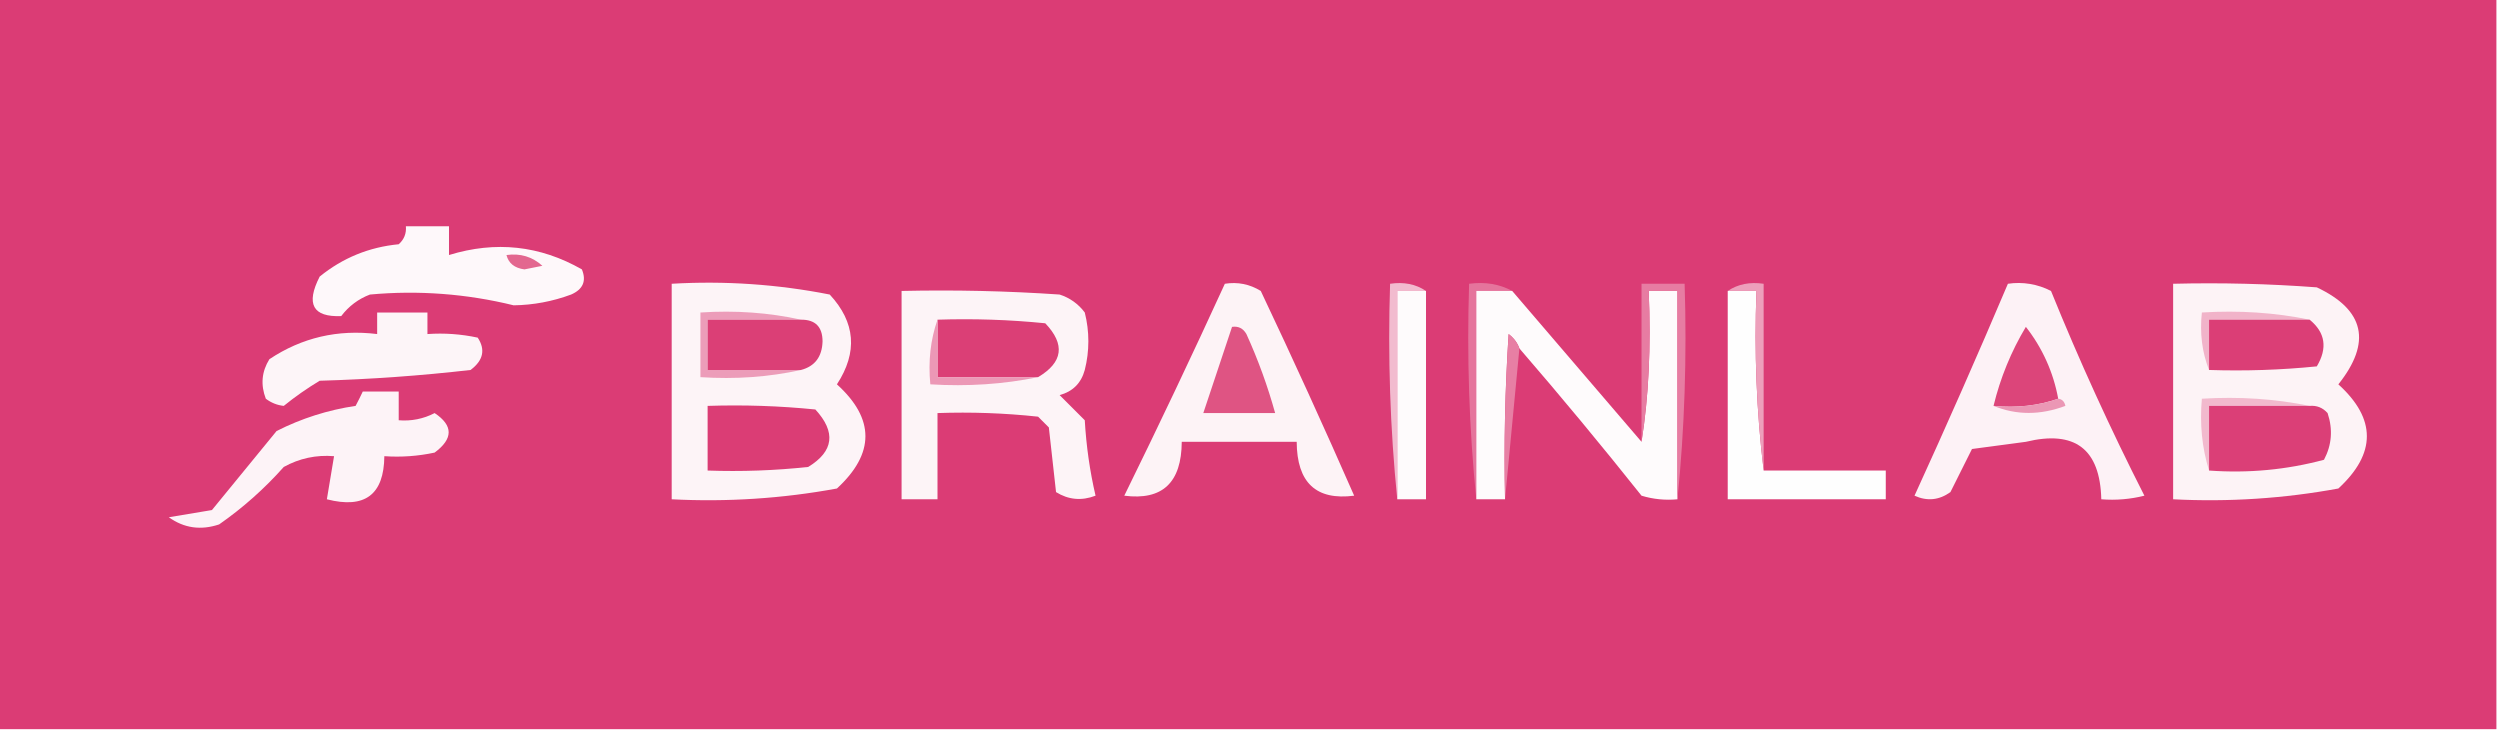
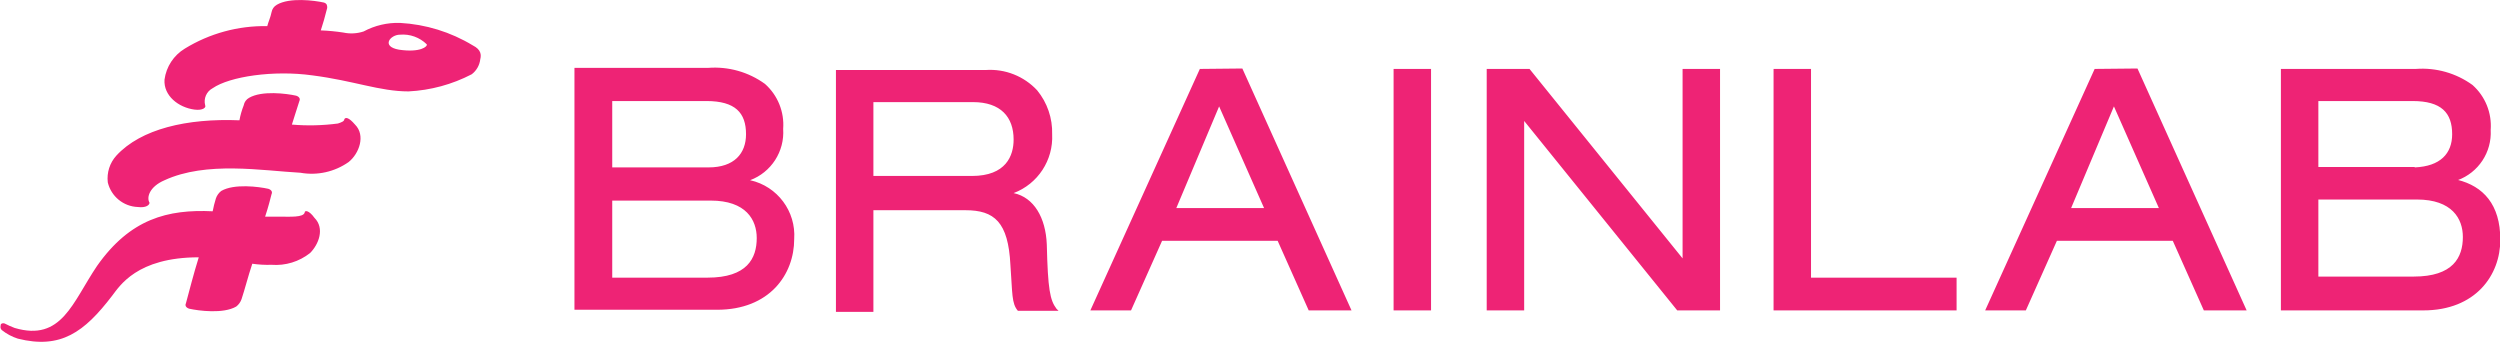
- <svg xmlns="http://www.w3.org/2000/svg" width="348" height="102" style="shape-rendering:geometricPrecision;text-rendering:geometricPrecision;image-rendering:optimizeQuality;fill-rule:evenodd;clip-rule:evenodd">
-   <path style="opacity:1" fill="#db3c75" d="M-.5-.5h348v102H-.5V-.5z" />
-   <path style="opacity:1" fill="#fef8fa" d="M56.5 31.5h6v4c6.5-1.998 12.667-1.332 18.5 2 .658 1.608.158 2.775-1.5 3.5a23.814 23.814 0 0 1-8 1.5 60.446 60.446 0 0 0-20-1.5 8.905 8.905 0 0 0-4 3c-3.957.162-4.957-1.672-3-5.5 3.206-2.602 6.872-4.102 11-4.5.752-.67 1.086-1.504 1-2.5z" />
-   <path style="opacity:1" fill="#e3678f" d="M70.5 35.5c1.929-.27 3.595.23 5 1.5l-2.5.5c-1.376-.184-2.209-.85-2.5-2z" />
-   <path style="opacity:1" fill="#fdf4f7" d="M93.5 39.5a87.099 87.099 0 0 1 22 1.5c3.586 3.867 3.92 8.033 1 12.5 5.288 4.794 5.288 9.628 0 14.5a98.735 98.735 0 0 1-23 1.5v-30zM125.5 40.5c7.341-.166 14.674 0 22 .5a6.977 6.977 0 0 1 3.5 2.5 16.242 16.242 0 0 1 0 8c-.5 1.833-1.667 3-3.5 3.5l3.5 3.5c.207 3.59.707 7.09 1.5 10.5-1.941.743-3.774.576-5.5-.5l-1-9-1.5-1.5a98.432 98.432 0 0 0-14-.5v12h-5v-29z" />
-   <path style="opacity:1" fill="#fdf3f6" d="M170.5 39.5c1.788-.285 3.455.048 5 1a1084.813 1084.813 0 0 1 13 28.5c-5.303.686-7.969-1.814-8-7.5h-16c-.031 5.686-2.697 8.186-8 7.5a1184.408 1184.408 0 0 0 14-29.5z" />
-   <path style="opacity:1" fill="#f2bbcf" d="M198.5 40.5h-4v29c-.994-9.82-1.327-19.82-1-30 1.915-.285 3.581.049 5 1z" />
-   <path style="opacity:1" fill="#fefbfc" d="M198.5 40.5v29h-4v-29h4z" />
-   <path style="opacity:1" fill="#e5749c" d="M210.5 40.5h-5v29c-.994-9.82-1.327-19.82-1-30 2.235-.295 4.235.039 6 1z" />
-   <path style="opacity:1" fill="#fefbfc" d="m210.5 40.5 18 21c.999-6.242 1.333-13.242 1-21h4v29a12.935 12.935 0 0 1-5-.5 652.015 652.015 0 0 0-17-20.5c-.283-.79-.783-1.456-1.5-2-.5 7.66-.666 15.326-.5 23h-4v-29h5z" />
-   <path style="opacity:1" fill="#e77ca2" d="M233.5 69.5v-29h-4c.333 7.758-.001 14.758-1 21v-22h6c.327 10.18-.006 20.18-1 30z" />
-   <path style="opacity:1" fill="#fefefe" d="M240.5 40.5h4c-.326 8.517.007 16.85 1 25h17v4h-22v-29z" />
-   <path style="opacity:1" fill="#ed9fbb" d="M240.5 40.5c1.419-.951 3.085-1.285 5-1v26c-.993-8.15-1.326-16.483-1-25h-4z" />
-   <path style="opacity:1" fill="#fdf2f6" d="M279.5 39.5a9.864 9.864 0 0 1 6 1 366.233 366.233 0 0 0 13 28.5 18.437 18.437 0 0 1-6 .5c-.164-6.994-3.664-9.66-10.5-8l-7.5 1-3 6c-1.574 1.13-3.241 1.297-5 .5a1153.41 1153.41 0 0 0 13-29.5z" />
-   <path style="opacity:1" fill="#fdf3f6" d="M302.5 39.5c6.675-.166 13.342 0 20 .5 6.665 3.15 7.665 7.65 3 13.5 5.288 4.794 5.288 9.628 0 14.5a98.735 98.735 0 0 1-23 1.5v-30z" />
-   <path style="opacity:1" fill="#fdf5f8" d="M52.5 43.5h7v3c2.357-.163 4.69.003 7 .5 1.103 1.68.77 3.18-1 4.5-6.95.798-13.95 1.298-21 1.5a43.591 43.591 0 0 0-5 3.5 4.938 4.938 0 0 1-2.5-1c-.743-1.94-.576-3.774.5-5.5 4.516-3.008 9.516-4.174 15-3.5v-3z" />
-   <path style="opacity:1" fill="#ec9cb9" d="M111.5 44.5h-13v7h13c-4.47.986-9.137 1.32-14 1v-9c4.863-.32 9.53.014 14 1z" />
-   <path style="opacity:1" fill="#db3f76" d="M111.5 44.5c1.984-.016 2.984.984 3 3-.061 2.153-1.061 3.486-3 4h-13v-7h13zM130.5 44.5c5.011-.166 10.011 0 15 .5 2.806 2.937 2.473 5.437-1 7.5h-14v-8z" />
-   <path style="opacity:1" fill="#f1b3c9" d="M321.5 44.5h-14v7c-.973-2.448-1.306-5.115-1-8 5.195-.32 10.195.013 15 1z" />
-   <path style="opacity:1" fill="#db3e76" d="M321.5 44.5c2.187 1.782 2.52 3.949 1 6.5-4.989.5-9.989.666-15 .5v-7h14z" />
-   <path style="opacity:1" fill="#dc457a" d="M286.5 55.5c-2.787.977-5.787 1.31-9 1a39.337 39.337 0 0 1 4.5-11 22.717 22.717 0 0 1 4.5 10z" />
-   <path style="opacity:1" fill="#df5483" d="M171.5 45.5c.876-.13 1.543.203 2 1a74.443 74.443 0 0 1 4 11h-10c1.326-3.99 2.66-7.99 4-12z" />
-   <path style="opacity:1" fill="#e77fa4" d="m211.5 48.5-2 21c-.166-7.674 0-15.34.5-23 .717.544 1.217 1.21 1.5 2z" />
-   <path style="opacity:1" fill="#ec98b6" d="M130.5 44.5v8h14c-4.805.987-9.805 1.32-15 1-.31-3.213.023-6.213 1-9z" />
-   <path style="opacity:1" fill="#fdf3f7" d="M50.5 54.5h5v4a9.106 9.106 0 0 0 5-1c2.605 1.736 2.605 3.57 0 5.5-2.31.497-4.643.663-7 .5-.046 5.362-2.713 7.362-8 6l1-6c-2.49-.202-4.822.298-7 1.5a51.045 51.045 0 0 1-9 8c-2.553.851-4.886.518-7-1l6-1 9-11a35.712 35.712 0 0 1 11-3.5c.363-.684.696-1.35 1-2z" />
-   <path style="opacity:1" fill="#db3d75" d="M98.5 56.5c5.011-.166 10.011 0 15 .5 2.899 3.156 2.565 5.822-1 8-4.655.5-9.321.666-14 .5v-9z" />
-   <path style="opacity:1" fill="#eb97b5" d="M286.5 55.5c.543.06.876.393 1 1-3.48 1.306-6.813 1.306-10 0 3.213.31 6.213-.023 9-1z" />
-   <path style="opacity:1" fill="#f2b9cd" d="M321.5 56.5h-14v9c-.979-3.125-1.313-6.458-1-10 5.195-.32 10.195.013 15 1z" />
-   <path style="opacity:1" fill="#db3f77" d="M321.5 56.5c.996-.086 1.829.248 2.5 1 .758 2.27.591 4.436-.5 6.5-5.208 1.397-10.541 1.897-16 1.5v-9h14z" />
+ <svg xmlns="http://www.w3.org/2000/svg" id="logo-brainlab" class="logo-brainlab" viewBox="0 0 233.57 31.93">
+   <path fill="#ee2375" d="M32.17 11.14c0 .2-.3.3-.6.4a20 20 0 0 1-4.3.1c.2-.6.4-1.3.7-2.2.1-.2 0-.4-.3-.5-.9-.2-3.2-.5-4.4.2a1 1 0 0 0-.5.7 7.37 7.37 0 0 0-.4 1.4c-4.9-.2-9.2.8-11.5 3.3a3.17 3.17 0 0 0-.8 2.5 3 3 0 0 0 2.8 2.3c.8.1 1.1-.2 1.1-.4-.3-.5 0-1.5 1.4-2.1 3.9-1.8 9.1-.9 12.7-.7a6 6 0 0 0 4.5-1c1-.8 1.6-2.5.6-3.5-.6-.7-.9-.7-1-.5m-3.7 8.7c-.1.5-1.4.4-2.4.4h-1.3c.3-.9.5-1.7.6-2.1.1-.2 0-.4-.3-.5-.9-.2-3.2-.5-4.4.2a1.48 1.48 0 0 0-.5.7 10.38 10.38 0 0 0-.3 1.2c-4.2-.2-7.7.7-10.8 5.1-2.3 3.4-3.3 7.1-7.7 5.8a7.93 7.93 0 0 1-.9-.4c-.2-.1-.4 0-.4.1s-.1.3.1.5a4.68 4.68 0 0 0 1.5.8c4 1 6.2-.6 8.8-4 .7-.9 2.3-3.6 8.1-3.6-.5 1.6-.9 3.2-1.2 4.3-.1.2 0 .4.3.5.9.2 3.2.5 4.4-.2a1.48 1.48 0 0 0 .5-.7c.3-.9.6-2.1 1-3.3a10.28 10.28 0 0 0 1.8.1 5.16 5.16 0 0 0 3.6-1.1c.8-.8 1.4-2.3.4-3.3-.5-.7-.9-.7-.9-.5m15.7-15.6a14.66 14.66 0 0 0-6.8-2.1 6.75 6.75 0 0 0-3.4.8 3.63 3.63 0 0 1-1.9.1 18.32 18.32 0 0 0-2.1-.2q.3-.9.6-2.1c0-.2 0-.4-.3-.5-.9-.2-3.2-.5-4.4.2a1 1 0 0 0-.5.7c-.1.5-.3.9-.4 1.3a14.23 14.23 0 0 0-7.7 2.1 4 4 0 0 0-1.9 2.9c-.1 1.5 1.3 2.6 2.8 2.8.8.1 1.1-.2 1-.4a1.4 1.4 0 0 1 .7-1.6c1.6-1.1 5.7-1.7 9.3-1.2 3.9.5 6.3 1.5 9 1.5a14.36 14.36 0 0 0 5.9-1.6 2.05 2.05 0 0 0 .8-1.4c.1-.4.1-.9-.7-1.3m-6.9.4c-1.7-.3-.8-1.4.1-1.4a3.18 3.18 0 0 1 2.5.9c.1.2-.6.8-2.6.5m32.8 12.2a4.77 4.77 0 0 0 3.1-4.8 5.1 5.1 0 0 0-1.7-4.2 8 8 0 0 0-5.3-1.5h-12.5v22.6H67c4.9 0 7.2-3.3 7.2-6.6a5.27 5.27 0 0 0-4.1-5.5m-3.9-1.2h-9v-6.2H66c2.7 0 3.7 1.1 3.7 3.1 0 1.8-1.1 3.1-3.5 3.1m-9 10.3v-7.2h9.2c3.3 0 4.3 1.8 4.3 3.5 0 1.9-.9 3.7-4.6 3.7zm40.6-3.1c-.1-2.5-1.2-4.4-3.1-4.8a5.58 5.58 0 0 0 3.6-5.5 6.19 6.19 0 0 0-1.4-4.1 6 6 0 0 0-4.8-1.9h-14v22.6h3.5v-9.5h8.6c2.7 0 4 1.1 4.2 5.1.2 2.7.1 3.6.7 4.3h3.8l-.2-.2c-.6-.8-.8-1.8-.9-6m-16.2-6.4v-6.9h9.3c2.6 0 3.8 1.4 3.8 3.5 0 1.5-.7 3.4-3.9 3.4zm30.5-10L101.87 29h3.8l2.9-6.5h10.8l2.9 6.5h4l-10.2-22.6zm6 13h-8.2l4-9.5zm12.1-13h3.5V29h-3.5V6.44zm27 0h3.5V29h-4l-14.3-17.7V29h-3.5V6.44h4l14.3 17.7zm12 19.5h13.6V29h-17.1V6.44h3.5zm26.5-19.5L185.47 29h3.8l2.9-6.5H203l2.9 6.5h4L199.7 6.4zm6 13h-8.2l4-9.5zm27.9-2.6a4.72 4.72 0 0 0 3.1-4.7 5.1 5.1 0 0 0-1.7-4.2 8 8 0 0 0-5.3-1.5h-12.6V29h13.3c4.9 0 7.2-3.3 7.2-6.6s-1.6-5-4-5.6m-4-1.2h-9V9.44h8.8c2.7 0 3.7 1.1 3.7 3.1 0 1.8-1.1 3-3.5 3.1m-9 10.2v-7.2h9.2c3.3 0 4.3 1.8 4.3 3.5 0 1.9-.9 3.7-4.6 3.7z" />
</svg>
